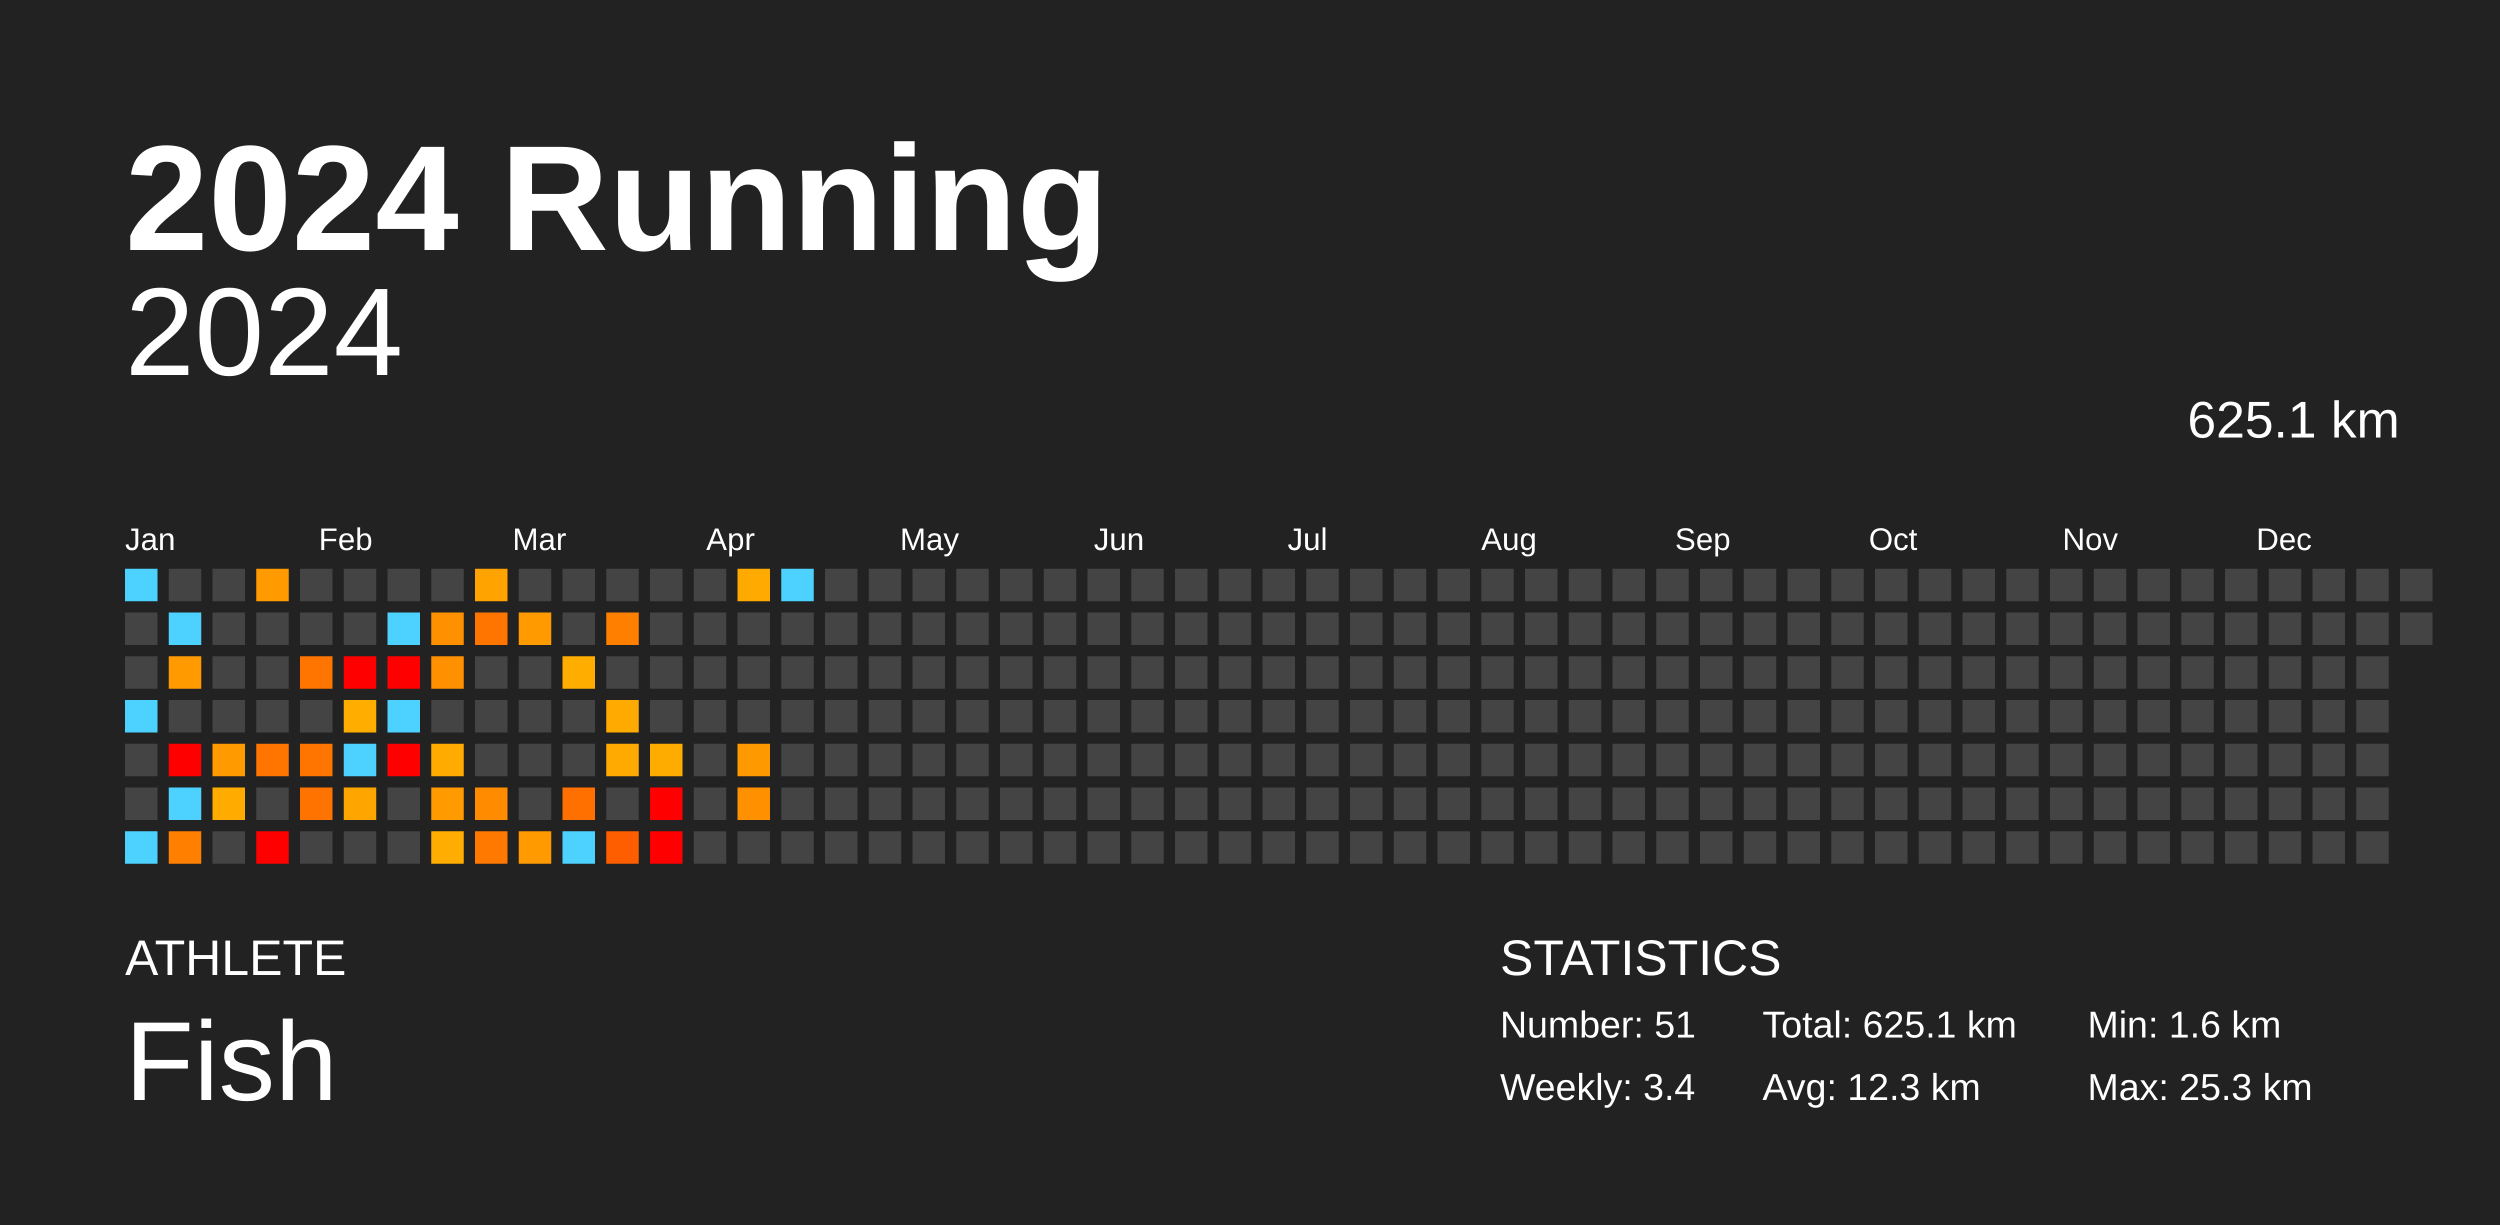
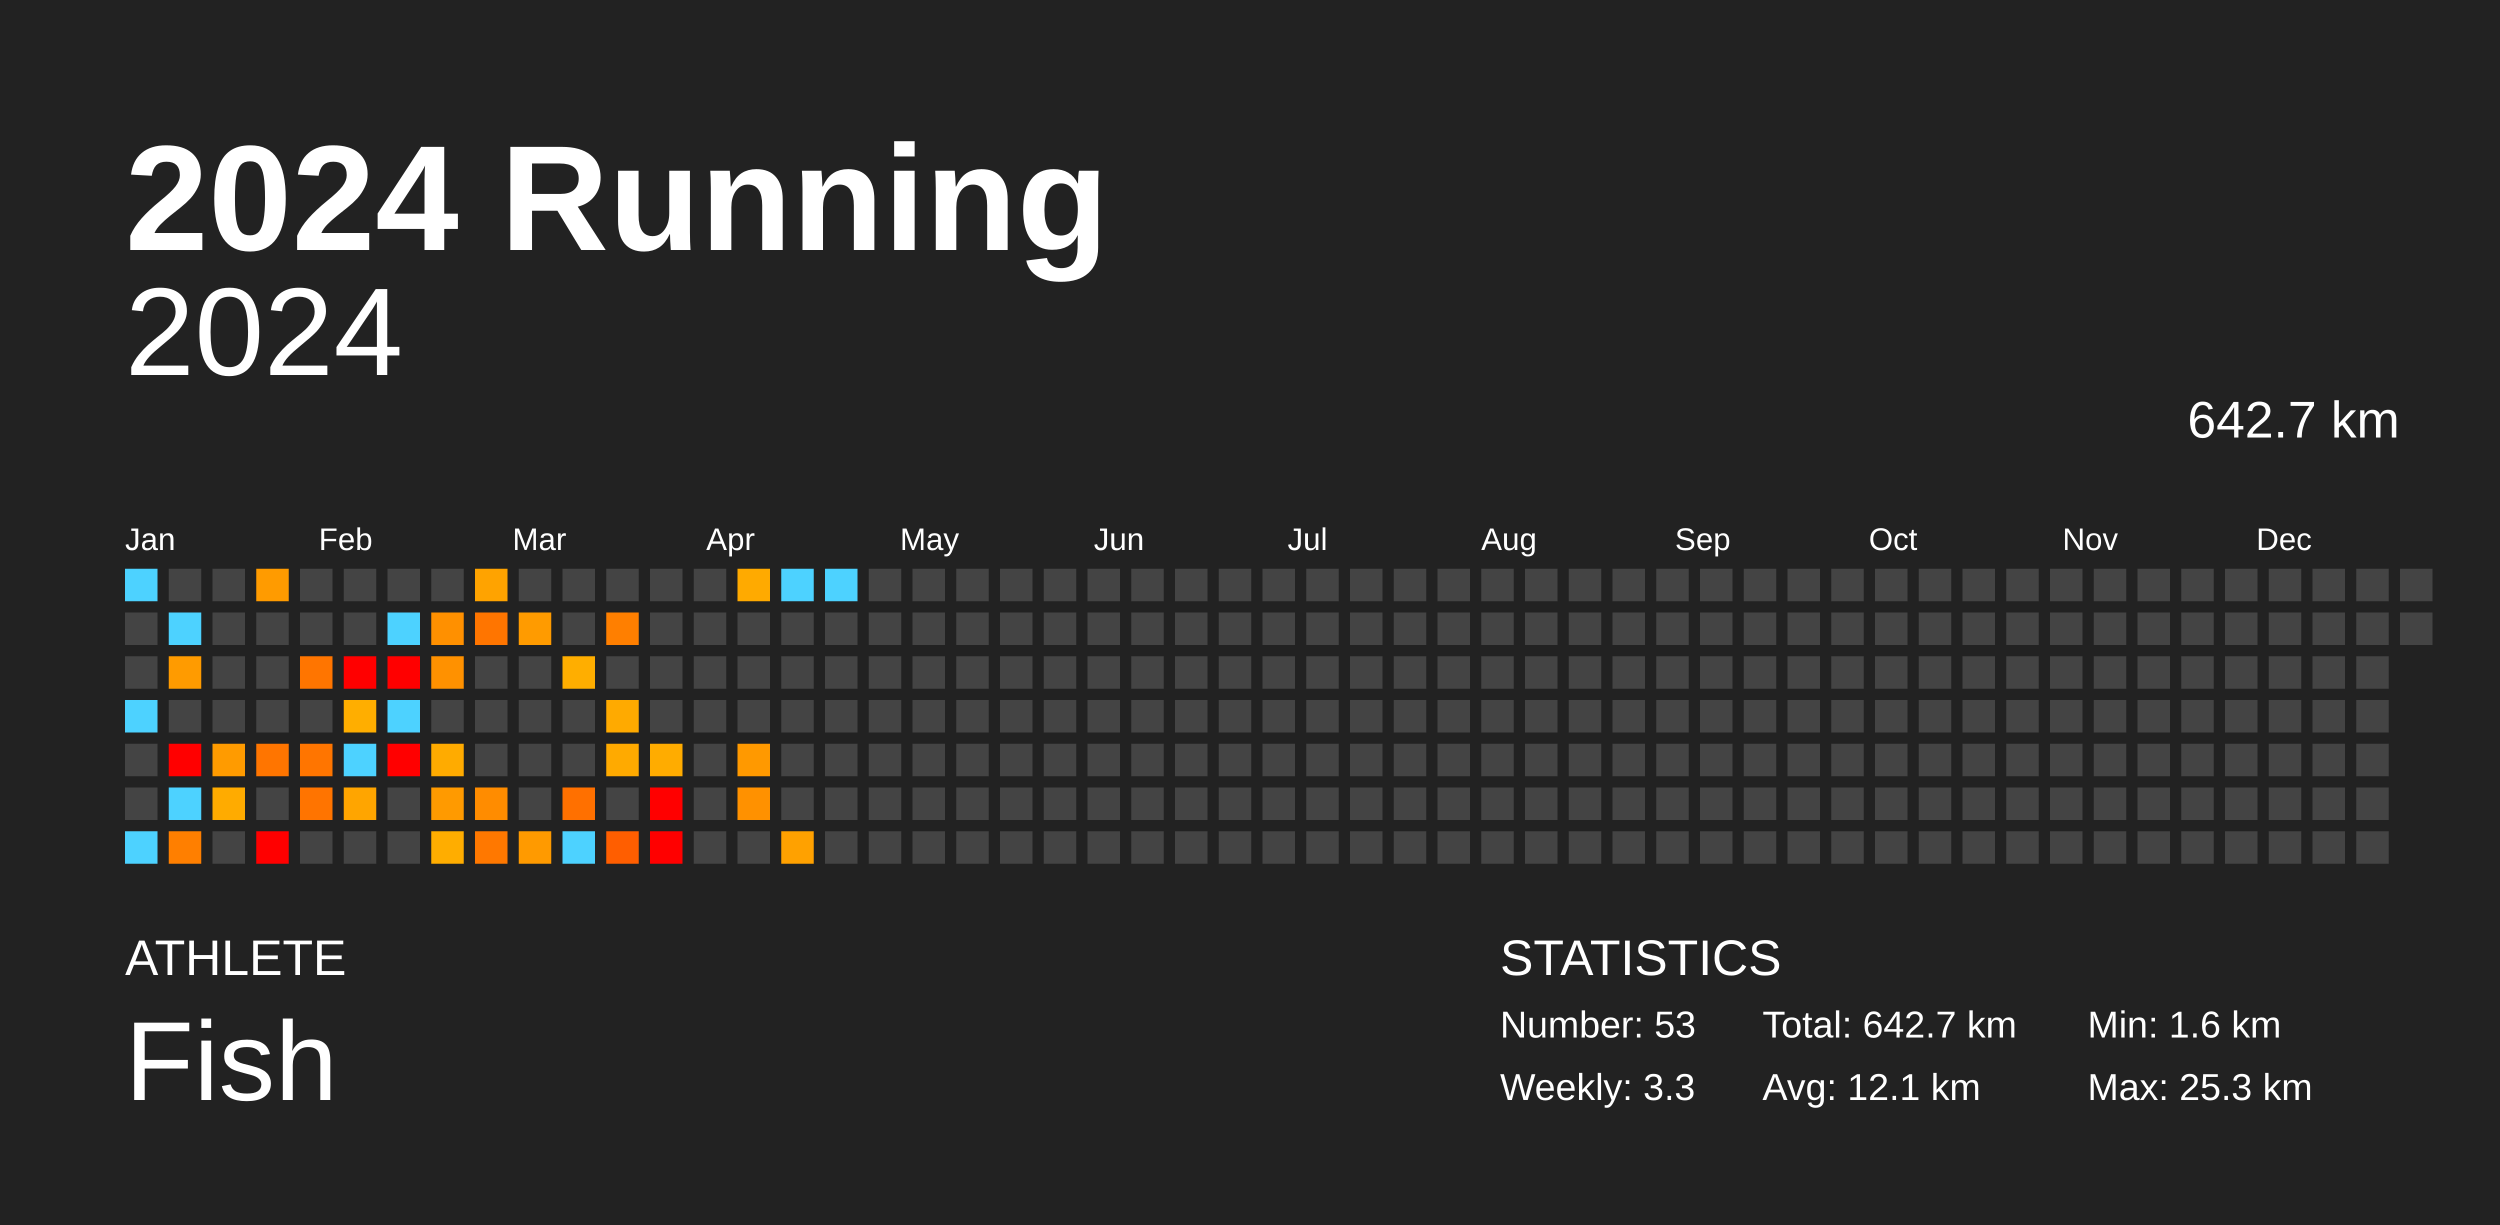
<svg xmlns="http://www.w3.org/2000/svg" baseProfile="full" height="98mm" version="1.1" viewBox="0,0,200,98" width="200mm">
  <defs />
  <rect fill="#222222" height="98" width="200" x="0" y="0" />
  <text fill="#FFFFFF" style="font-size:12px; font-family:Arial; font-weight:bold;" x="10" y="20">2024 Running</text>
  <text fill="#FFFFFF" style="font-size:4px; font-family:Arial" x="10" y="78">ATHLETE</text>
  <text fill="#FFFFFF" style="font-size:9px; font-family:Arial" x="10" y="88">Fish</text>
  <text fill="#FFFFFF" style="font-size:4px; font-family:Arial" x="120" y="78">STATISTICS</text>
-   <text fill="#FFFFFF" style="font-size:3px; font-family:Arial" x="120" y="83">Number: 51</text>
-   <text fill="#FFFFFF" style="font-size:3px; font-family:Arial" x="120" y="88">Weekly: 3.4</text>
-   <text fill="#FFFFFF" style="font-size:3px; font-family:Arial" x="141" y="83">Total: 625.1 km</text>
-   <text fill="#FFFFFF" style="font-size:3px; font-family:Arial" x="141" y="88">Avg: 12.3 km</text>
+   <text fill="#FFFFFF" style="font-size:3px; font-family:Arial" x="120" y="83">Number: 53</text>
+   <text fill="#FFFFFF" style="font-size:3px; font-family:Arial" x="120" y="88">Weekly: 3.3</text>
+   <text fill="#FFFFFF" style="font-size:3px; font-family:Arial" x="141" y="83">Total: 642.7 km</text>
+   <text fill="#FFFFFF" style="font-size:3px; font-family:Arial" x="141" y="88">Avg: 12.1 km</text>
  <text fill="#FFFFFF" style="font-size:3px; font-family:Arial" x="167" y="83">Min: 1.6 km</text>
  <text fill="#FFFFFF" style="font-size:3px; font-family:Arial" x="167" y="88">Max: 25.3 km</text>
  <text alignment-baseline="hanging" fill="#FFFFFF" style="font-size:10.0px; font-family:Arial;" x="10" y="30">2024</text>
-   <text alignment-baseline="hanging" fill="#FFFFFF" style="font-size:4.125px; font-family:Arial;" x="175" y="35">625.1 km</text>
+   <text alignment-baseline="hanging" fill="#FFFFFF" style="font-size:4.125px; font-family:Arial;" x="175" y="35">642.7 km</text>
  <text fill="#FFFFFF" style="font-size:2.5px; font-family:Arial" x="10.0" y="44">Jan</text>
  <text fill="#FFFFFF" style="font-size:2.5px; font-family:Arial" x="25.5" y="44">Feb</text>
  <text fill="#FFFFFF" style="font-size:2.5px; font-family:Arial" x="41.0" y="44">Mar</text>
  <text fill="#FFFFFF" style="font-size:2.5px; font-family:Arial" x="56.5" y="44">Apr</text>
  <text fill="#FFFFFF" style="font-size:2.5px; font-family:Arial" x="72.0" y="44">May</text>
  <text fill="#FFFFFF" style="font-size:2.5px; font-family:Arial" x="87.5" y="44">Jun</text>
  <text fill="#FFFFFF" style="font-size:2.5px; font-family:Arial" x="103.0" y="44">Jul</text>
  <text fill="#FFFFFF" style="font-size:2.5px; font-family:Arial" x="118.5" y="44">Aug</text>
  <text fill="#FFFFFF" style="font-size:2.5px; font-family:Arial" x="134.0" y="44">Sep</text>
  <text fill="#FFFFFF" style="font-size:2.5px; font-family:Arial" x="149.5" y="44">Oct</text>
  <text fill="#FFFFFF" style="font-size:2.5px; font-family:Arial" x="165.0" y="44">Nov</text>
  <text fill="#FFFFFF" style="font-size:2.5px; font-family:Arial" x="180.5" y="44">Dec</text>
  <rect fill="#4dd2ff" height="2.6" width="2.6" x="10.0" y="45.5" />
  <rect fill="#444444" height="2.6" width="2.6" x="10.0" y="49.0" />
  <rect fill="#444444" height="2.6" width="2.6" x="10.0" y="52.5" />
  <rect fill="#4dd2ff" height="2.6" width="2.6" x="10.0" y="56.0" />
  <rect fill="#444444" height="2.6" width="2.6" x="10.0" y="59.5" />
  <rect fill="#444444" height="2.6" width="2.6" x="10.0" y="63.0" />
  <rect fill="#4dd2ff" height="2.6" width="2.6" x="10.0" y="66.5" />
  <rect fill="#444444" height="2.6" width="2.6" x="13.5" y="45.5" />
  <rect fill="#4dd2ff" height="2.6" width="2.6" x="13.5" y="49.0" />
  <rect fill="#ff9b00" height="2.6" width="2.6" x="13.5" y="52.5" />
  <rect fill="#444444" height="2.6" width="2.6" x="13.5" y="56.0" />
  <rect fill="red" height="2.6" width="2.6" x="13.5" y="59.5" />
  <rect fill="#4dd2ff" height="2.6" width="2.6" x="13.5" y="63.0" />
  <rect fill="#ff7f00" height="2.6" width="2.6" x="13.5" y="66.5" />
  <rect fill="#444444" height="2.6" width="2.6" x="17.0" y="45.5" />
  <rect fill="#444444" height="2.6" width="2.6" x="17.0" y="49.0" />
  <rect fill="#444444" height="2.6" width="2.6" x="17.0" y="52.5" />
  <rect fill="#444444" height="2.6" width="2.6" x="17.0" y="56.0" />
  <rect fill="#ff9b00" height="2.6" width="2.6" x="17.0" y="59.5" />
  <rect fill="#ffab00" height="2.6" width="2.6" x="17.0" y="63.0" />
  <rect fill="#444444" height="2.6" width="2.6" x="17.0" y="66.5" />
  <rect fill="#ff9b00" height="2.6" width="2.6" x="20.5" y="45.5" />
  <rect fill="#444444" height="2.6" width="2.6" x="20.5" y="49.0" />
  <rect fill="#444444" height="2.6" width="2.6" x="20.5" y="52.5" />
  <rect fill="#444444" height="2.6" width="2.6" x="20.5" y="56.0" />
  <rect fill="#ff7500" height="2.6" width="2.6" x="20.5" y="59.5" />
  <rect fill="#444444" height="2.6" width="2.6" x="20.5" y="63.0" />
  <rect fill="red" height="2.6" width="2.6" x="20.5" y="66.5" />
  <rect fill="#444444" height="2.6" width="2.6" x="24.0" y="45.5" />
  <rect fill="#444444" height="2.6" width="2.6" x="24.0" y="49.0" />
  <rect fill="#ff7500" height="2.6" width="2.6" x="24.0" y="52.5" />
  <rect fill="#444444" height="2.6" width="2.6" x="24.0" y="56.0" />
  <rect fill="#ff7500" height="2.6" width="2.6" x="24.0" y="59.5" />
  <rect fill="#ff7400" height="2.6" width="2.6" x="24.0" y="63.0" />
  <rect fill="#444444" height="2.6" width="2.6" x="24.0" y="66.5" />
  <rect fill="#444444" height="2.6" width="2.6" x="27.5" y="45.5" />
  <rect fill="#444444" height="2.6" width="2.6" x="27.5" y="49.0" />
  <rect fill="red" height="2.6" width="2.6" x="27.5" y="52.5" />
  <rect fill="#ffae00" height="2.6" width="2.6" x="27.5" y="56.0" />
  <rect fill="#4dd2ff" height="2.6" width="2.6" x="27.5" y="59.5" />
  <rect fill="#ffa500" height="2.6" width="2.6" x="27.5" y="63.0" />
  <rect fill="#444444" height="2.6" width="2.6" x="27.5" y="66.5" />
  <rect fill="#444444" height="2.6" width="2.6" x="31.0" y="45.5" />
  <rect fill="#4dd2ff" height="2.6" width="2.6" x="31.0" y="49.0" />
  <rect fill="red" height="2.6" width="2.6" x="31.0" y="52.5" />
  <rect fill="#4dd2ff" height="2.6" width="2.6" x="31.0" y="56.0" />
  <rect fill="red" height="2.6" width="2.6" x="31.0" y="59.5" />
  <rect fill="#444444" height="2.6" width="2.6" x="31.0" y="63.0" />
  <rect fill="#444444" height="2.6" width="2.6" x="31.0" y="66.5" />
  <rect fill="#444444" height="2.6" width="2.6" x="34.5" y="45.5" />
  <rect fill="#ff9000" height="2.6" width="2.6" x="34.5" y="49.0" />
  <rect fill="#ff9100" height="2.6" width="2.6" x="34.5" y="52.5" />
  <rect fill="#444444" height="2.6" width="2.6" x="34.5" y="56.0" />
  <rect fill="#ffab00" height="2.6" width="2.6" x="34.5" y="59.5" />
  <rect fill="#ff9a00" height="2.6" width="2.6" x="34.5" y="63.0" />
  <rect fill="#ffad00" height="2.6" width="2.6" x="34.5" y="66.5" />
  <rect fill="#ffa300" height="2.6" width="2.6" x="38.0" y="45.5" />
  <rect fill="#ff7500" height="2.6" width="2.6" x="38.0" y="49.0" />
  <rect fill="#444444" height="2.6" width="2.6" x="38.0" y="52.5" />
  <rect fill="#444444" height="2.6" width="2.6" x="38.0" y="56.0" />
  <rect fill="#444444" height="2.6" width="2.6" x="38.0" y="59.5" />
  <rect fill="#ff8c00" height="2.6" width="2.6" x="38.0" y="63.0" />
  <rect fill="#ff7800" height="2.6" width="2.6" x="38.0" y="66.5" />
  <rect fill="#444444" height="2.6" width="2.6" x="41.5" y="45.5" />
  <rect fill="#ff9b00" height="2.6" width="2.6" x="41.5" y="49.0" />
  <rect fill="#444444" height="2.6" width="2.6" x="41.5" y="52.5" />
  <rect fill="#444444" height="2.6" width="2.6" x="41.5" y="56.0" />
  <rect fill="#444444" height="2.6" width="2.6" x="41.5" y="59.5" />
  <rect fill="#444444" height="2.6" width="2.6" x="41.5" y="63.0" />
  <rect fill="#ff9a00" height="2.6" width="2.6" x="41.5" y="66.5" />
  <rect fill="#444444" height="2.6" width="2.6" x="45.0" y="45.5" />
  <rect fill="#444444" height="2.6" width="2.6" x="45.0" y="49.0" />
  <rect fill="#ffae00" height="2.6" width="2.6" x="45.0" y="52.5" />
  <rect fill="#444444" height="2.6" width="2.6" x="45.0" y="56.0" />
  <rect fill="#444444" height="2.6" width="2.6" x="45.0" y="59.5" />
  <rect fill="#ff7000" height="2.6" width="2.6" x="45.0" y="63.0" />
  <rect fill="#4dd2ff" height="2.6" width="2.6" x="45.0" y="66.5" />
  <rect fill="#444444" height="2.6" width="2.6" x="48.5" y="45.5" />
  <rect fill="#ff7f00" height="2.6" width="2.6" x="48.5" y="49.0" />
  <rect fill="#444444" height="2.6" width="2.6" x="48.5" y="52.5" />
  <rect fill="#ffaa00" height="2.6" width="2.6" x="48.5" y="56.0" />
  <rect fill="#ffaa00" height="2.6" width="2.6" x="48.5" y="59.5" />
  <rect fill="#444444" height="2.6" width="2.6" x="48.5" y="63.0" />
  <rect fill="#ff5e00" height="2.6" width="2.6" x="48.5" y="66.5" />
  <rect fill="#444444" height="2.6" width="2.6" x="52.0" y="45.5" />
  <rect fill="#444444" height="2.6" width="2.6" x="52.0" y="49.0" />
  <rect fill="#444444" height="2.6" width="2.6" x="52.0" y="52.5" />
  <rect fill="#444444" height="2.6" width="2.6" x="52.0" y="56.0" />
  <rect fill="#ffac00" height="2.6" width="2.6" x="52.0" y="59.5" />
  <rect fill="red" height="2.6" width="2.6" x="52.0" y="63.0" />
  <rect fill="red" height="2.6" width="2.6" x="52.0" y="66.5" />
  <rect fill="#444444" height="2.6" width="2.6" x="55.5" y="45.5" />
  <rect fill="#444444" height="2.6" width="2.6" x="55.5" y="49.0" />
  <rect fill="#444444" height="2.6" width="2.6" x="55.5" y="52.5" />
  <rect fill="#444444" height="2.6" width="2.6" x="55.5" y="56.0" />
  <rect fill="#444444" height="2.6" width="2.6" x="55.5" y="59.5" />
  <rect fill="#444444" height="2.6" width="2.6" x="55.5" y="63.0" />
  <rect fill="#444444" height="2.6" width="2.6" x="55.5" y="66.5" />
  <rect fill="#ffaa00" height="2.6" width="2.6" x="59.0" y="45.5" />
  <rect fill="#444444" height="2.6" width="2.6" x="59.0" y="49.0" />
  <rect fill="#444444" height="2.6" width="2.6" x="59.0" y="52.5" />
  <rect fill="#444444" height="2.6" width="2.6" x="59.0" y="56.0" />
  <rect fill="#ff9900" height="2.6" width="2.6" x="59.0" y="59.5" />
  <rect fill="#ff9100" height="2.6" width="2.6" x="59.0" y="63.0" />
  <rect fill="#444444" height="2.6" width="2.6" x="59.0" y="66.5" />
  <rect fill="#4dd2ff" height="2.6" width="2.6" x="62.5" y="45.5" />
  <rect fill="#444444" height="2.6" width="2.6" x="62.5" y="49.0" />
  <rect fill="#444444" height="2.6" width="2.6" x="62.5" y="52.5" />
  <rect fill="#444444" height="2.6" width="2.6" x="62.5" y="56.0" />
  <rect fill="#444444" height="2.6" width="2.6" x="62.5" y="59.5" />
  <rect fill="#444444" height="2.6" width="2.6" x="62.5" y="63.0" />
-   <rect fill="#444444" height="2.6" width="2.6" x="62.5" y="66.5" />
-   <rect fill="#444444" height="2.6" width="2.6" x="66.0" y="45.5" />
+   <rect fill="#ffa100" height="2.6" width="2.6" x="62.5" y="66.5" />
+   <rect fill="#4dd2ff" height="2.6" width="2.6" x="66.0" y="45.5" />
  <rect fill="#444444" height="2.6" width="2.6" x="66.0" y="49.0" />
  <rect fill="#444444" height="2.6" width="2.6" x="66.0" y="52.5" />
  <rect fill="#444444" height="2.6" width="2.6" x="66.0" y="56.0" />
  <rect fill="#444444" height="2.6" width="2.6" x="66.0" y="59.5" />
  <rect fill="#444444" height="2.6" width="2.6" x="66.0" y="63.0" />
  <rect fill="#444444" height="2.6" width="2.6" x="66.0" y="66.5" />
  <rect fill="#444444" height="2.6" width="2.6" x="69.5" y="45.5" />
  <rect fill="#444444" height="2.6" width="2.6" x="69.5" y="49.0" />
  <rect fill="#444444" height="2.6" width="2.6" x="69.5" y="52.5" />
  <rect fill="#444444" height="2.6" width="2.6" x="69.5" y="56.0" />
  <rect fill="#444444" height="2.6" width="2.6" x="69.5" y="59.5" />
  <rect fill="#444444" height="2.6" width="2.6" x="69.5" y="63.0" />
  <rect fill="#444444" height="2.6" width="2.6" x="69.5" y="66.5" />
  <rect fill="#444444" height="2.6" width="2.6" x="73.0" y="45.5" />
  <rect fill="#444444" height="2.6" width="2.6" x="73.0" y="49.0" />
  <rect fill="#444444" height="2.6" width="2.6" x="73.0" y="52.5" />
  <rect fill="#444444" height="2.6" width="2.6" x="73.0" y="56.0" />
  <rect fill="#444444" height="2.6" width="2.6" x="73.0" y="59.5" />
  <rect fill="#444444" height="2.6" width="2.6" x="73.0" y="63.0" />
  <rect fill="#444444" height="2.6" width="2.6" x="73.0" y="66.5" />
  <rect fill="#444444" height="2.6" width="2.6" x="76.5" y="45.5" />
  <rect fill="#444444" height="2.6" width="2.6" x="76.5" y="49.0" />
  <rect fill="#444444" height="2.6" width="2.6" x="76.5" y="52.5" />
  <rect fill="#444444" height="2.6" width="2.6" x="76.5" y="56.0" />
  <rect fill="#444444" height="2.6" width="2.6" x="76.5" y="59.5" />
  <rect fill="#444444" height="2.6" width="2.6" x="76.5" y="63.0" />
  <rect fill="#444444" height="2.6" width="2.6" x="76.5" y="66.5" />
  <rect fill="#444444" height="2.6" width="2.6" x="80.0" y="45.5" />
  <rect fill="#444444" height="2.6" width="2.6" x="80.0" y="49.0" />
  <rect fill="#444444" height="2.6" width="2.6" x="80.0" y="52.5" />
  <rect fill="#444444" height="2.6" width="2.6" x="80.0" y="56.0" />
  <rect fill="#444444" height="2.6" width="2.6" x="80.0" y="59.5" />
  <rect fill="#444444" height="2.6" width="2.6" x="80.0" y="63.0" />
  <rect fill="#444444" height="2.6" width="2.6" x="80.0" y="66.5" />
  <rect fill="#444444" height="2.6" width="2.6" x="83.5" y="45.5" />
  <rect fill="#444444" height="2.6" width="2.6" x="83.5" y="49.0" />
  <rect fill="#444444" height="2.6" width="2.6" x="83.5" y="52.5" />
  <rect fill="#444444" height="2.6" width="2.6" x="83.5" y="56.0" />
  <rect fill="#444444" height="2.6" width="2.6" x="83.5" y="59.5" />
  <rect fill="#444444" height="2.6" width="2.6" x="83.5" y="63.0" />
  <rect fill="#444444" height="2.6" width="2.6" x="83.5" y="66.5" />
  <rect fill="#444444" height="2.6" width="2.6" x="87.0" y="45.5" />
  <rect fill="#444444" height="2.6" width="2.6" x="87.0" y="49.0" />
  <rect fill="#444444" height="2.6" width="2.6" x="87.0" y="52.5" />
  <rect fill="#444444" height="2.6" width="2.6" x="87.0" y="56.0" />
  <rect fill="#444444" height="2.6" width="2.6" x="87.0" y="59.5" />
  <rect fill="#444444" height="2.6" width="2.6" x="87.0" y="63.0" />
  <rect fill="#444444" height="2.6" width="2.6" x="87.0" y="66.5" />
  <rect fill="#444444" height="2.6" width="2.6" x="90.5" y="45.5" />
  <rect fill="#444444" height="2.6" width="2.6" x="90.5" y="49.0" />
  <rect fill="#444444" height="2.6" width="2.6" x="90.5" y="52.5" />
  <rect fill="#444444" height="2.6" width="2.6" x="90.5" y="56.0" />
  <rect fill="#444444" height="2.6" width="2.6" x="90.5" y="59.5" />
  <rect fill="#444444" height="2.6" width="2.6" x="90.5" y="63.0" />
  <rect fill="#444444" height="2.6" width="2.6" x="90.5" y="66.5" />
  <rect fill="#444444" height="2.6" width="2.6" x="94.0" y="45.5" />
  <rect fill="#444444" height="2.6" width="2.6" x="94.0" y="49.0" />
  <rect fill="#444444" height="2.6" width="2.6" x="94.0" y="52.5" />
  <rect fill="#444444" height="2.6" width="2.6" x="94.0" y="56.0" />
  <rect fill="#444444" height="2.6" width="2.6" x="94.0" y="59.5" />
  <rect fill="#444444" height="2.6" width="2.6" x="94.0" y="63.0" />
  <rect fill="#444444" height="2.6" width="2.6" x="94.0" y="66.5" />
  <rect fill="#444444" height="2.6" width="2.6" x="97.5" y="45.5" />
  <rect fill="#444444" height="2.6" width="2.6" x="97.5" y="49.0" />
  <rect fill="#444444" height="2.6" width="2.6" x="97.5" y="52.5" />
  <rect fill="#444444" height="2.6" width="2.6" x="97.5" y="56.0" />
  <rect fill="#444444" height="2.6" width="2.6" x="97.5" y="59.5" />
  <rect fill="#444444" height="2.6" width="2.6" x="97.5" y="63.0" />
  <rect fill="#444444" height="2.6" width="2.6" x="97.5" y="66.5" />
  <rect fill="#444444" height="2.6" width="2.6" x="101.0" y="45.5" />
  <rect fill="#444444" height="2.6" width="2.6" x="101.0" y="49.0" />
  <rect fill="#444444" height="2.6" width="2.6" x="101.0" y="52.5" />
  <rect fill="#444444" height="2.6" width="2.6" x="101.0" y="56.0" />
  <rect fill="#444444" height="2.6" width="2.6" x="101.0" y="59.5" />
  <rect fill="#444444" height="2.6" width="2.6" x="101.0" y="63.0" />
  <rect fill="#444444" height="2.6" width="2.6" x="101.0" y="66.5" />
  <rect fill="#444444" height="2.6" width="2.6" x="104.5" y="45.5" />
  <rect fill="#444444" height="2.6" width="2.6" x="104.5" y="49.0" />
  <rect fill="#444444" height="2.6" width="2.6" x="104.5" y="52.5" />
  <rect fill="#444444" height="2.6" width="2.6" x="104.5" y="56.0" />
  <rect fill="#444444" height="2.6" width="2.6" x="104.5" y="59.5" />
  <rect fill="#444444" height="2.6" width="2.6" x="104.5" y="63.0" />
  <rect fill="#444444" height="2.6" width="2.6" x="104.5" y="66.5" />
  <rect fill="#444444" height="2.6" width="2.6" x="108.0" y="45.5" />
  <rect fill="#444444" height="2.6" width="2.6" x="108.0" y="49.0" />
  <rect fill="#444444" height="2.6" width="2.6" x="108.0" y="52.5" />
  <rect fill="#444444" height="2.6" width="2.6" x="108.0" y="56.0" />
  <rect fill="#444444" height="2.6" width="2.6" x="108.0" y="59.5" />
  <rect fill="#444444" height="2.6" width="2.6" x="108.0" y="63.0" />
  <rect fill="#444444" height="2.6" width="2.6" x="108.0" y="66.5" />
  <rect fill="#444444" height="2.6" width="2.6" x="111.5" y="45.5" />
  <rect fill="#444444" height="2.6" width="2.6" x="111.5" y="49.0" />
  <rect fill="#444444" height="2.6" width="2.6" x="111.5" y="52.5" />
  <rect fill="#444444" height="2.6" width="2.6" x="111.5" y="56.0" />
  <rect fill="#444444" height="2.6" width="2.6" x="111.5" y="59.5" />
  <rect fill="#444444" height="2.6" width="2.6" x="111.5" y="63.0" />
  <rect fill="#444444" height="2.6" width="2.6" x="111.5" y="66.5" />
  <rect fill="#444444" height="2.6" width="2.6" x="115.0" y="45.5" />
  <rect fill="#444444" height="2.6" width="2.6" x="115.0" y="49.0" />
  <rect fill="#444444" height="2.6" width="2.6" x="115.0" y="52.5" />
  <rect fill="#444444" height="2.6" width="2.6" x="115.0" y="56.0" />
  <rect fill="#444444" height="2.6" width="2.6" x="115.0" y="59.5" />
  <rect fill="#444444" height="2.6" width="2.6" x="115.0" y="63.0" />
  <rect fill="#444444" height="2.6" width="2.6" x="115.0" y="66.5" />
  <rect fill="#444444" height="2.6" width="2.6" x="118.5" y="45.5" />
  <rect fill="#444444" height="2.6" width="2.6" x="118.5" y="49.0" />
  <rect fill="#444444" height="2.6" width="2.6" x="118.5" y="52.5" />
  <rect fill="#444444" height="2.6" width="2.6" x="118.5" y="56.0" />
  <rect fill="#444444" height="2.6" width="2.6" x="118.5" y="59.5" />
  <rect fill="#444444" height="2.6" width="2.6" x="118.5" y="63.0" />
  <rect fill="#444444" height="2.6" width="2.6" x="118.5" y="66.5" />
  <rect fill="#444444" height="2.6" width="2.6" x="122.0" y="45.5" />
  <rect fill="#444444" height="2.6" width="2.6" x="122.0" y="49.0" />
  <rect fill="#444444" height="2.6" width="2.6" x="122.0" y="52.5" />
  <rect fill="#444444" height="2.6" width="2.6" x="122.0" y="56.0" />
  <rect fill="#444444" height="2.6" width="2.6" x="122.0" y="59.5" />
  <rect fill="#444444" height="2.6" width="2.6" x="122.0" y="63.0" />
  <rect fill="#444444" height="2.6" width="2.6" x="122.0" y="66.5" />
  <rect fill="#444444" height="2.6" width="2.6" x="125.5" y="45.5" />
  <rect fill="#444444" height="2.6" width="2.6" x="125.5" y="49.0" />
  <rect fill="#444444" height="2.6" width="2.6" x="125.5" y="52.5" />
  <rect fill="#444444" height="2.6" width="2.6" x="125.5" y="56.0" />
  <rect fill="#444444" height="2.6" width="2.6" x="125.5" y="59.5" />
  <rect fill="#444444" height="2.6" width="2.6" x="125.5" y="63.0" />
  <rect fill="#444444" height="2.6" width="2.6" x="125.5" y="66.5" />
  <rect fill="#444444" height="2.6" width="2.6" x="129.0" y="45.5" />
  <rect fill="#444444" height="2.6" width="2.6" x="129.0" y="49.0" />
  <rect fill="#444444" height="2.6" width="2.6" x="129.0" y="52.5" />
  <rect fill="#444444" height="2.6" width="2.6" x="129.0" y="56.0" />
  <rect fill="#444444" height="2.6" width="2.6" x="129.0" y="59.5" />
  <rect fill="#444444" height="2.6" width="2.6" x="129.0" y="63.0" />
  <rect fill="#444444" height="2.6" width="2.6" x="129.0" y="66.5" />
  <rect fill="#444444" height="2.6" width="2.6" x="132.5" y="45.5" />
  <rect fill="#444444" height="2.6" width="2.6" x="132.5" y="49.0" />
  <rect fill="#444444" height="2.6" width="2.6" x="132.5" y="52.5" />
  <rect fill="#444444" height="2.6" width="2.6" x="132.5" y="56.0" />
  <rect fill="#444444" height="2.6" width="2.6" x="132.5" y="59.5" />
  <rect fill="#444444" height="2.6" width="2.6" x="132.5" y="63.0" />
  <rect fill="#444444" height="2.6" width="2.6" x="132.5" y="66.5" />
  <rect fill="#444444" height="2.6" width="2.6" x="136.0" y="45.5" />
  <rect fill="#444444" height="2.6" width="2.6" x="136.0" y="49.0" />
  <rect fill="#444444" height="2.6" width="2.6" x="136.0" y="52.5" />
  <rect fill="#444444" height="2.6" width="2.6" x="136.0" y="56.0" />
  <rect fill="#444444" height="2.6" width="2.6" x="136.0" y="59.5" />
  <rect fill="#444444" height="2.6" width="2.6" x="136.0" y="63.0" />
  <rect fill="#444444" height="2.6" width="2.6" x="136.0" y="66.5" />
  <rect fill="#444444" height="2.6" width="2.6" x="139.5" y="45.5" />
  <rect fill="#444444" height="2.6" width="2.6" x="139.5" y="49.0" />
  <rect fill="#444444" height="2.6" width="2.6" x="139.5" y="52.5" />
  <rect fill="#444444" height="2.6" width="2.6" x="139.5" y="56.0" />
  <rect fill="#444444" height="2.6" width="2.6" x="139.5" y="59.5" />
  <rect fill="#444444" height="2.6" width="2.6" x="139.5" y="63.0" />
  <rect fill="#444444" height="2.6" width="2.6" x="139.5" y="66.5" />
  <rect fill="#444444" height="2.6" width="2.6" x="143.0" y="45.5" />
  <rect fill="#444444" height="2.6" width="2.6" x="143.0" y="49.0" />
  <rect fill="#444444" height="2.6" width="2.6" x="143.0" y="52.5" />
  <rect fill="#444444" height="2.6" width="2.6" x="143.0" y="56.0" />
  <rect fill="#444444" height="2.6" width="2.6" x="143.0" y="59.5" />
  <rect fill="#444444" height="2.6" width="2.6" x="143.0" y="63.0" />
  <rect fill="#444444" height="2.6" width="2.6" x="143.0" y="66.5" />
  <rect fill="#444444" height="2.6" width="2.6" x="146.5" y="45.5" />
  <rect fill="#444444" height="2.6" width="2.6" x="146.5" y="49.0" />
  <rect fill="#444444" height="2.6" width="2.6" x="146.5" y="52.5" />
  <rect fill="#444444" height="2.6" width="2.6" x="146.5" y="56.0" />
  <rect fill="#444444" height="2.6" width="2.6" x="146.5" y="59.5" />
  <rect fill="#444444" height="2.6" width="2.6" x="146.5" y="63.0" />
  <rect fill="#444444" height="2.6" width="2.6" x="146.5" y="66.5" />
  <rect fill="#444444" height="2.6" width="2.6" x="150.0" y="45.5" />
  <rect fill="#444444" height="2.6" width="2.6" x="150.0" y="49.0" />
  <rect fill="#444444" height="2.6" width="2.6" x="150.0" y="52.5" />
  <rect fill="#444444" height="2.6" width="2.6" x="150.0" y="56.0" />
  <rect fill="#444444" height="2.6" width="2.6" x="150.0" y="59.5" />
  <rect fill="#444444" height="2.6" width="2.6" x="150.0" y="63.0" />
  <rect fill="#444444" height="2.6" width="2.6" x="150.0" y="66.5" />
  <rect fill="#444444" height="2.6" width="2.6" x="153.5" y="45.5" />
  <rect fill="#444444" height="2.6" width="2.6" x="153.5" y="49.0" />
  <rect fill="#444444" height="2.6" width="2.6" x="153.5" y="52.5" />
  <rect fill="#444444" height="2.6" width="2.6" x="153.5" y="56.0" />
  <rect fill="#444444" height="2.6" width="2.6" x="153.5" y="59.5" />
  <rect fill="#444444" height="2.6" width="2.6" x="153.5" y="63.0" />
  <rect fill="#444444" height="2.6" width="2.6" x="153.5" y="66.5" />
  <rect fill="#444444" height="2.6" width="2.6" x="157.0" y="45.5" />
  <rect fill="#444444" height="2.6" width="2.6" x="157.0" y="49.0" />
  <rect fill="#444444" height="2.6" width="2.6" x="157.0" y="52.5" />
  <rect fill="#444444" height="2.6" width="2.6" x="157.0" y="56.0" />
  <rect fill="#444444" height="2.6" width="2.6" x="157.0" y="59.5" />
  <rect fill="#444444" height="2.6" width="2.6" x="157.0" y="63.0" />
  <rect fill="#444444" height="2.6" width="2.6" x="157.0" y="66.5" />
  <rect fill="#444444" height="2.6" width="2.6" x="160.5" y="45.5" />
  <rect fill="#444444" height="2.6" width="2.6" x="160.5" y="49.0" />
  <rect fill="#444444" height="2.6" width="2.6" x="160.5" y="52.5" />
  <rect fill="#444444" height="2.6" width="2.6" x="160.5" y="56.0" />
  <rect fill="#444444" height="2.6" width="2.6" x="160.5" y="59.5" />
  <rect fill="#444444" height="2.6" width="2.6" x="160.5" y="63.0" />
  <rect fill="#444444" height="2.6" width="2.6" x="160.5" y="66.5" />
  <rect fill="#444444" height="2.6" width="2.6" x="164.0" y="45.5" />
  <rect fill="#444444" height="2.6" width="2.6" x="164.0" y="49.0" />
  <rect fill="#444444" height="2.6" width="2.6" x="164.0" y="52.5" />
  <rect fill="#444444" height="2.6" width="2.6" x="164.0" y="56.0" />
  <rect fill="#444444" height="2.6" width="2.6" x="164.0" y="59.5" />
  <rect fill="#444444" height="2.6" width="2.6" x="164.0" y="63.0" />
  <rect fill="#444444" height="2.6" width="2.6" x="164.0" y="66.5" />
  <rect fill="#444444" height="2.6" width="2.6" x="167.5" y="45.5" />
  <rect fill="#444444" height="2.6" width="2.6" x="167.5" y="49.0" />
  <rect fill="#444444" height="2.6" width="2.6" x="167.5" y="52.5" />
  <rect fill="#444444" height="2.6" width="2.6" x="167.5" y="56.0" />
  <rect fill="#444444" height="2.6" width="2.6" x="167.5" y="59.5" />
  <rect fill="#444444" height="2.6" width="2.6" x="167.5" y="63.0" />
  <rect fill="#444444" height="2.6" width="2.6" x="167.5" y="66.5" />
  <rect fill="#444444" height="2.6" width="2.6" x="171.0" y="45.5" />
  <rect fill="#444444" height="2.6" width="2.6" x="171.0" y="49.0" />
  <rect fill="#444444" height="2.6" width="2.6" x="171.0" y="52.5" />
  <rect fill="#444444" height="2.6" width="2.6" x="171.0" y="56.0" />
  <rect fill="#444444" height="2.6" width="2.6" x="171.0" y="59.5" />
  <rect fill="#444444" height="2.6" width="2.6" x="171.0" y="63.0" />
  <rect fill="#444444" height="2.6" width="2.6" x="171.0" y="66.5" />
  <rect fill="#444444" height="2.6" width="2.6" x="174.5" y="45.5" />
  <rect fill="#444444" height="2.6" width="2.6" x="174.5" y="49.0" />
  <rect fill="#444444" height="2.6" width="2.6" x="174.5" y="52.5" />
  <rect fill="#444444" height="2.6" width="2.6" x="174.5" y="56.0" />
  <rect fill="#444444" height="2.6" width="2.6" x="174.5" y="59.5" />
  <rect fill="#444444" height="2.6" width="2.6" x="174.5" y="63.0" />
  <rect fill="#444444" height="2.6" width="2.6" x="174.5" y="66.5" />
  <rect fill="#444444" height="2.6" width="2.6" x="178.0" y="45.5" />
  <rect fill="#444444" height="2.6" width="2.6" x="178.0" y="49.0" />
  <rect fill="#444444" height="2.6" width="2.6" x="178.0" y="52.5" />
  <rect fill="#444444" height="2.6" width="2.6" x="178.0" y="56.0" />
  <rect fill="#444444" height="2.6" width="2.6" x="178.0" y="59.5" />
  <rect fill="#444444" height="2.6" width="2.6" x="178.0" y="63.0" />
  <rect fill="#444444" height="2.6" width="2.6" x="178.0" y="66.5" />
  <rect fill="#444444" height="2.6" width="2.6" x="181.5" y="45.5" />
  <rect fill="#444444" height="2.6" width="2.6" x="181.5" y="49.0" />
  <rect fill="#444444" height="2.6" width="2.6" x="181.5" y="52.5" />
  <rect fill="#444444" height="2.6" width="2.6" x="181.5" y="56.0" />
  <rect fill="#444444" height="2.6" width="2.6" x="181.5" y="59.5" />
  <rect fill="#444444" height="2.6" width="2.6" x="181.5" y="63.0" />
  <rect fill="#444444" height="2.6" width="2.6" x="181.5" y="66.5" />
  <rect fill="#444444" height="2.6" width="2.6" x="185.0" y="45.5" />
  <rect fill="#444444" height="2.6" width="2.6" x="185.0" y="49.0" />
  <rect fill="#444444" height="2.6" width="2.6" x="185.0" y="52.5" />
  <rect fill="#444444" height="2.6" width="2.6" x="185.0" y="56.0" />
  <rect fill="#444444" height="2.6" width="2.6" x="185.0" y="59.5" />
  <rect fill="#444444" height="2.6" width="2.6" x="185.0" y="63.0" />
  <rect fill="#444444" height="2.6" width="2.6" x="185.0" y="66.5" />
  <rect fill="#444444" height="2.6" width="2.6" x="188.5" y="45.5" />
  <rect fill="#444444" height="2.6" width="2.6" x="188.5" y="49.0" />
  <rect fill="#444444" height="2.6" width="2.6" x="188.5" y="52.5" />
  <rect fill="#444444" height="2.6" width="2.6" x="188.5" y="56.0" />
  <rect fill="#444444" height="2.6" width="2.6" x="188.5" y="59.5" />
  <rect fill="#444444" height="2.6" width="2.6" x="188.5" y="63.0" />
  <rect fill="#444444" height="2.6" width="2.6" x="188.5" y="66.5" />
  <rect fill="#444444" height="2.6" width="2.6" x="192.0" y="45.5" />
  <rect fill="#444444" height="2.6" width="2.6" x="192.0" y="49.0" />
</svg>
